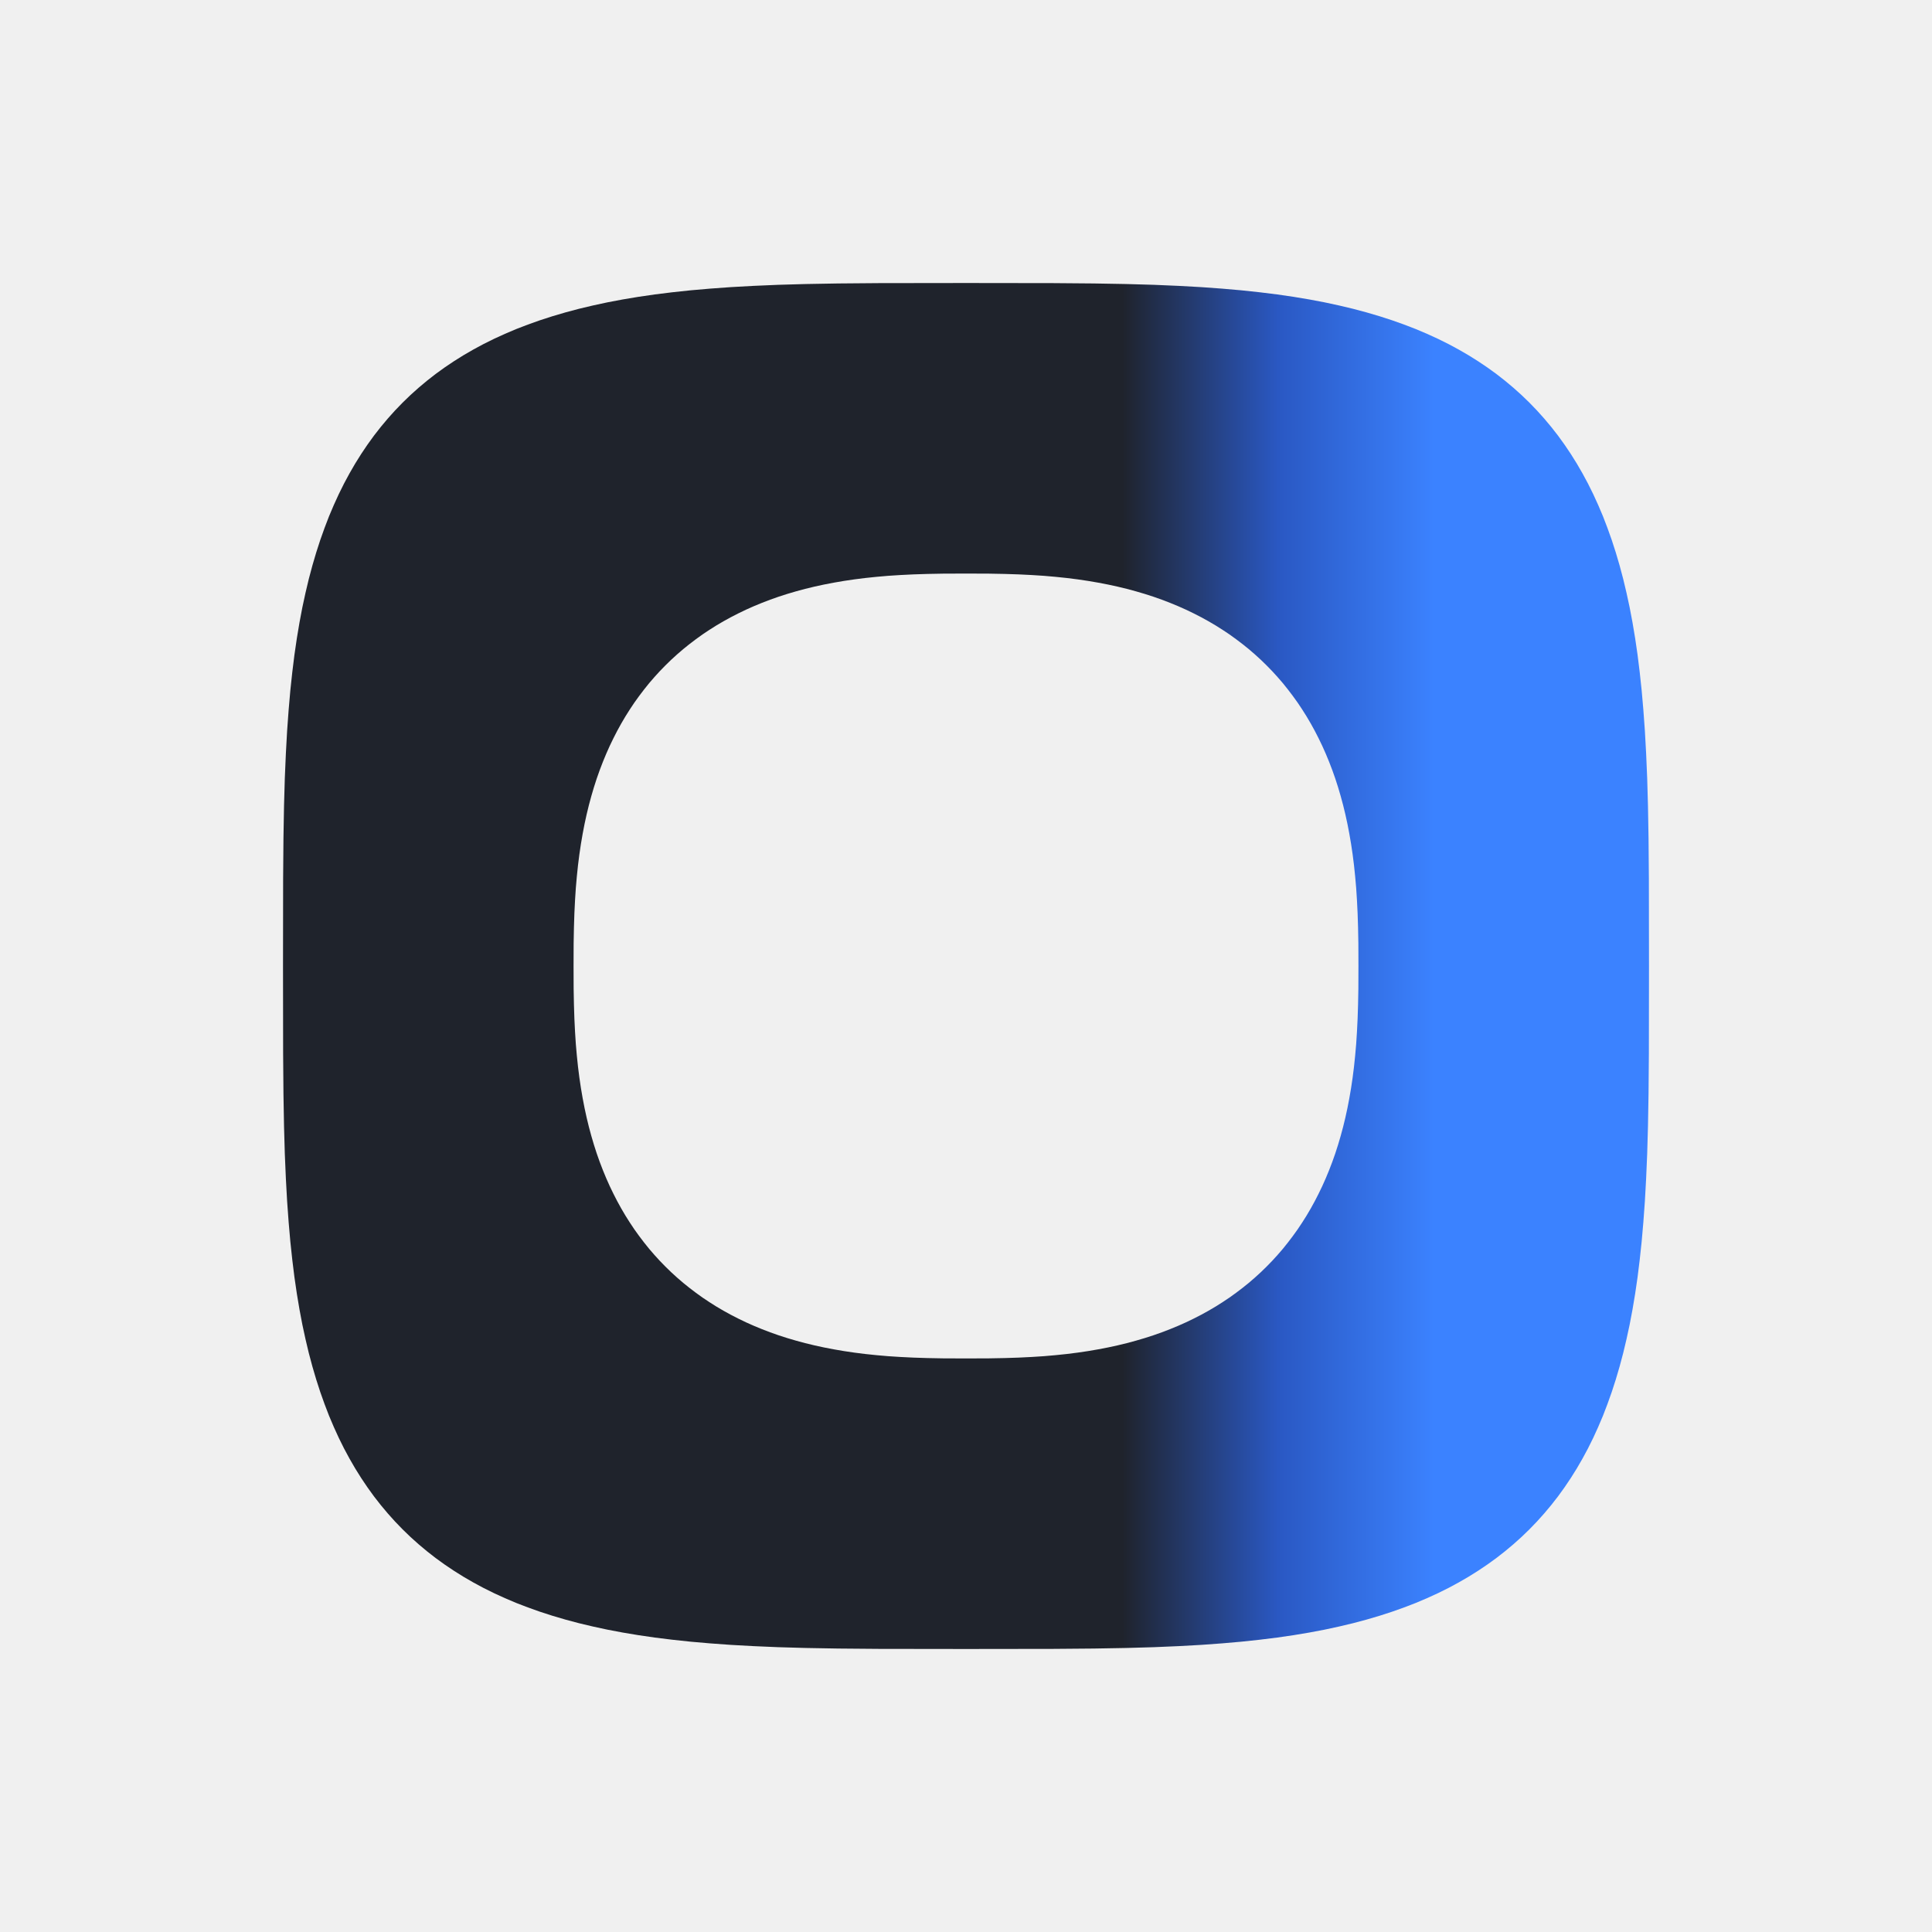
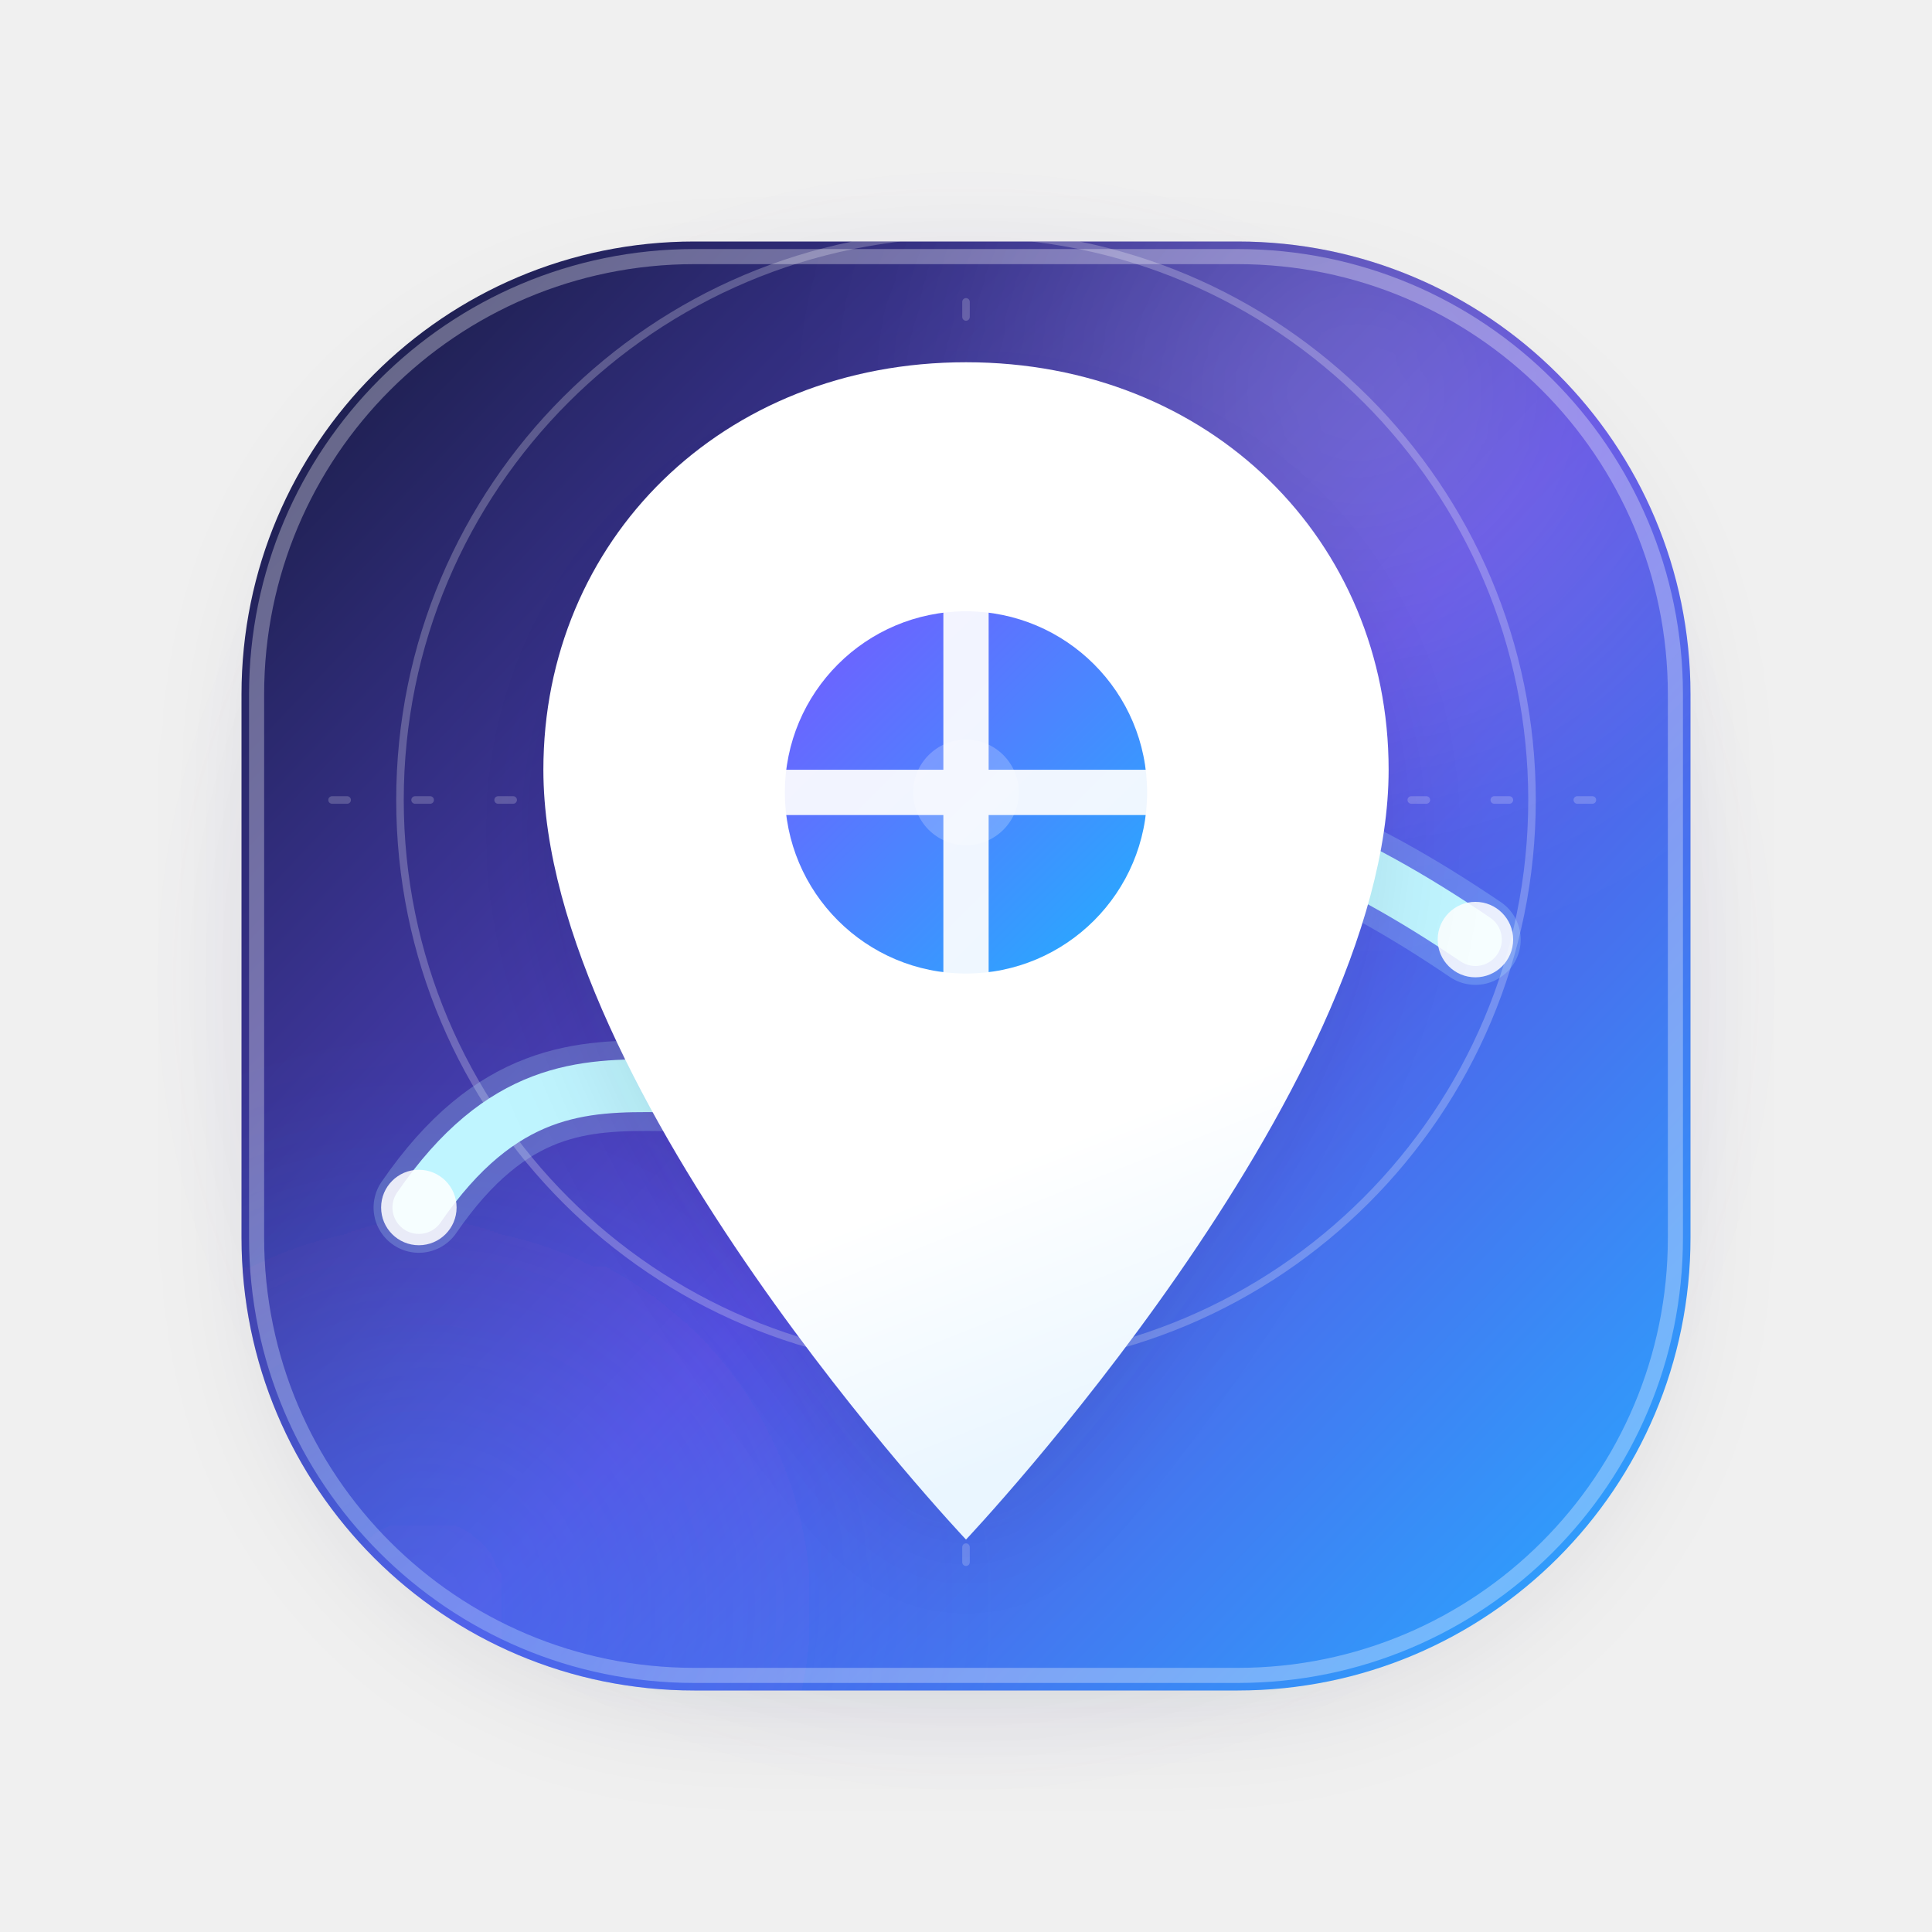
- <svg xmlns="http://www.w3.org/2000/svg" viewBox="0 0 512 512" fill="none">
+ <svg xmlns="http://www.w3.org/2000/svg" viewBox="0 0 512 512" fill="none" role="img" aria-labelledby="title desc">
  <style>
    .dark-mode { display: none; }
    @media (prefers-color-scheme: dark) {
      .light-mode { display: none; }
      .dark-mode { display: inline; }
    }
  </style>
  <defs>
-     <linearGradient id="grad-light" x1="68" y1="256" x2="444" y2="256" gradientUnits="userSpaceOnUse">
-       <stop offset="0%" stop-color="#1F232C" />
-       <stop offset="61%" stop-color="#1F232C" />
-       <stop offset="72%" stop-color="#2A58C3" />
-       <stop offset="83%" stop-color="#3B82FF" />
-       <stop offset="100%" stop-color="#3B82FF" />
+     <linearGradient id="tile-light" x1="74" y1="86" x2="438" y2="430" gradientUnits="userSpaceOnUse">
+       <stop offset="0" stop-color="#191C43" />
+       <stop offset="0.54" stop-color="#5B4BE2" />
+       <stop offset="1" stop-color="#2AA7FF" />
    </linearGradient>
-     <linearGradient id="grad-dark" x1="68" y1="256" x2="444" y2="256" gradientUnits="userSpaceOnUse">
-       <stop offset="0%" stop-color="#FFFFFF" />
-       <stop offset="61%" stop-color="#FFFFFF" />
-       <stop offset="72%" stop-color="#88B6FF" />
-       <stop offset="83%" stop-color="#3B82FF" />
-       <stop offset="100%" stop-color="#3B82FF" />
+     <linearGradient id="pin-light" x1="203" y1="104" x2="309" y2="372" gradientUnits="userSpaceOnUse">
+       <stop offset="0" stop-color="#FFFFFF" />
+       <stop offset="0.74" stop-color="#FFFFFF" />
+       <stop offset="1" stop-color="#EAF6FF" />
    </linearGradient>
+     <linearGradient id="core-light" x1="219" y1="169" x2="296" y2="247" gradientUnits="userSpaceOnUse">
+       <stop offset="0" stop-color="#6E61FF" />
+       <stop offset="1" stop-color="#2AA7FF" />
+     </linearGradient>
+     <radialGradient id="ambient-light" cx="50%" cy="50%" r="50%">
+       <stop offset="0" stop-color="#5B4BE2" stop-opacity=".20" />
+       <stop offset="1" stop-color="#5B4BE2" stop-opacity="0" />
+     </radialGradient>
+     <radialGradient id="shine-top-light" cx="50%" cy="50%" r="50%">
+       <stop offset="0" stop-color="#FFFFFF" stop-opacity=".20" />
+       <stop offset="1" stop-color="#FFFFFF" stop-opacity="0" />
+     </radialGradient>
+     <radialGradient id="shine-bottom-light" cx="50%" cy="50%" r="50%">
+       <stop offset="0" stop-color="#2AA7FF" stop-opacity=".30" />
+       <stop offset="1" stop-color="#2AA7FF" stop-opacity="0" />
+     </radialGradient>
+     <linearGradient id="tile-dark" x1="74" y1="86" x2="438" y2="430" gradientUnits="userSpaceOnUse">
+       <stop offset="0" stop-color="#050A1F" />
+       <stop offset="0.55" stop-color="#382AC8" />
+       <stop offset="1" stop-color="#00B8FF" />
+     </linearGradient>
+     <linearGradient id="pin-dark" x1="203" y1="104" x2="309" y2="372" gradientUnits="userSpaceOnUse">
+       <stop offset="0" stop-color="#FFFFFF" />
+       <stop offset="0.72" stop-color="#F8FAFC" />
+       <stop offset="1" stop-color="#DDF7FF" />
+     </linearGradient>
+     <linearGradient id="core-dark" x1="219" y1="169" x2="296" y2="247" gradientUnits="userSpaceOnUse">
+       <stop offset="0" stop-color="#8B5CF6" />
+       <stop offset="1" stop-color="#06B6D4" />
+     </linearGradient>
+     <radialGradient id="ambient-dark" cx="50%" cy="50%" r="50%">
+       <stop offset="0" stop-color="#00B8FF" stop-opacity=".26" />
+       <stop offset="1" stop-color="#00B8FF" stop-opacity="0" />
+     </radialGradient>
+     <radialGradient id="shine-top-dark" cx="50%" cy="50%" r="50%">
+       <stop offset="0" stop-color="#FFFFFF" stop-opacity=".14" />
+       <stop offset="1" stop-color="#FFFFFF" stop-opacity="0" />
+     </radialGradient>
+     <radialGradient id="shine-bottom-dark" cx="50%" cy="50%" r="50%">
+       <stop offset="0" stop-color="#00B8FF" stop-opacity=".34" />
+       <stop offset="1" stop-color="#00B8FF" stop-opacity="0" />
+     </radialGradient>
+     <clipPath id="tile-clip">
+       <rect x="64" y="64" width="384" height="384" rx="120" />
+     </clipPath>
+     <filter id="blur-soft" x="-60%" y="-60%" width="220%" height="220%">
+       <feGaussianBlur stdDeviation="18" />
+     </filter>
+     <filter id="blur-shadow" x="-40%" y="-40%" width="180%" height="180%">
+       <feGaussianBlur stdDeviation="18" />
+     </filter>
  </defs>
  <g class="light-mode">
-     <path d="M 436.97 232.92 L 436.88 222.09 L 436.73 213.53 L 436.52 206.19 L 436.24 199.65 L 435.91 193.68 L 435.51 188.16 L 435.06 182.99 L 434.54 178.13 L 433.97 173.52 L 433.33 169.14 L 432.63 164.96 L 431.87 160.95 L 431.04 157.11 L 430.16 153.41 L 429.21 149.85 L 428.20 146.42 L 427.13 143.11 L 425.99 139.91 L 424.80 136.81 L 423.53 133.82 L 422.21 130.93 L 420.82 128.13 L 419.36 125.42 L 417.84 122.80 L 416.25 120.26 L 414.60 117.81 L 412.88 115.43 L 411.09 113.14 L 409.23 110.92 L 407.30 108.77 L 405.30 106.70 L 403.23 104.70 L 401.08 102.77 L 398.86 100.91 L 396.57 99.12 L 394.19 97.40 L 391.74 95.75 L 389.20 94.16 L 386.58 92.64 L 383.87 91.18 L 381.07 89.79 L 378.18 88.47 L 375.19 87.20 L 372.09 86.01 L 368.89 84.87 L 365.58 83.80 L 362.15 82.79 L 358.59 81.84 L 354.89 80.96 L 351.05 80.13 L 347.04 79.37 L 342.86 78.67 L 338.48 78.03 L 333.87 77.46 L 329.01 76.94 L 323.84 76.49 L 318.32 76.09 L 312.35 75.76 L 305.81 75.48 L 298.47 75.27 L 289.91 75.12 L 279.08 75.03 L 256.00 75.00 L 232.92 75.03 L 222.09 75.12 L 213.53 75.27 L 206.19 75.48 L 199.65 75.76 L 193.68 76.09 L 188.16 76.49 L 182.99 76.94 L 178.13 77.46 L 173.52 78.03 L 169.14 78.67 L 164.96 79.37 L 160.95 80.13 L 157.11 80.96 L 153.41 81.84 L 149.85 82.79 L 146.42 83.80 L 143.11 84.87 L 139.91 86.01 L 136.81 87.20 L 133.82 88.47 L 130.93 89.79 L 128.13 91.18 L 125.42 92.64 L 122.80 94.16 L 120.26 95.75 L 117.81 97.40 L 115.43 99.12 L 113.14 100.91 L 110.92 102.77 L 108.77 104.70 L 106.70 106.70 L 104.70 108.77 L 102.77 110.92 L 100.91 113.14 L 99.12 115.43 L 97.40 117.81 L 95.75 120.26 L 94.16 122.80 L 92.64 125.42 L 91.18 128.13 L 89.79 130.93 L 88.47 133.82 L 87.20 136.81 L 86.01 139.91 L 84.87 143.11 L 83.80 146.42 L 82.79 149.85 L 81.84 153.41 L 80.96 157.11 L 80.13 160.95 L 79.37 164.96 L 78.67 169.14 L 78.03 173.52 L 77.46 178.13 L 76.94 182.99 L 76.49 188.16 L 76.09 193.68 L 75.76 199.65 L 75.48 206.19 L 75.27 213.53 L 75.12 222.09 L 75.03 232.92 L 75.00 256.00 L 75.03 279.08 L 75.12 289.91 L 75.27 298.47 L 75.48 305.81 L 75.76 312.35 L 76.09 318.32 L 76.49 323.84 L 76.94 329.01 L 77.46 333.87 L 78.03 338.48 L 78.67 342.86 L 79.37 347.04 L 80.13 351.05 L 80.96 354.89 L 81.84 358.59 L 82.79 362.15 L 83.80 365.58 L 84.87 368.89 L 86.01 372.09 L 87.20 375.19 L 88.47 378.18 L 89.79 381.07 L 91.18 383.87 L 92.64 386.58 L 94.16 389.20 L 95.75 391.74 L 97.40 394.19 L 99.12 396.57 L 100.91 398.86 L 102.77 401.08 L 104.70 403.23 L 106.70 405.30 L 108.77 407.30 L 110.92 409.23 L 113.14 411.09 L 115.43 412.88 L 117.81 414.60 L 120.26 416.25 L 122.80 417.84 L 125.42 419.36 L 128.13 420.82 L 130.93 422.21 L 133.82 423.53 L 136.81 424.80 L 139.91 425.99 L 143.11 427.13 L 146.42 428.20 L 149.85 429.21 L 153.41 430.16 L 157.11 431.04 L 160.95 431.87 L 164.96 432.63 L 169.14 433.33 L 173.52 433.97 L 178.13 434.54 L 182.99 435.06 L 188.16 435.51 L 193.68 435.91 L 199.65 436.24 L 206.19 436.52 L 213.53 436.73 L 222.09 436.88 L 232.92 436.97 L 256.00 437.00 L 279.08 436.97 L 289.91 436.88 L 298.47 436.73 L 305.81 436.52 L 312.35 436.24 L 318.32 435.91 L 323.84 435.51 L 329.01 435.06 L 333.87 434.54 L 338.48 433.97 L 342.86 433.33 L 347.04 432.63 L 351.05 431.87 L 354.89 431.04 L 358.59 430.16 L 362.15 429.21 L 365.58 428.20 L 368.89 427.13 L 372.09 425.99 L 375.19 424.80 L 378.18 423.53 L 381.07 422.21 L 383.87 420.82 L 386.58 419.36 L 389.20 417.84 L 391.74 416.25 L 394.19 414.60 L 396.57 412.88 L 398.86 411.09 L 401.08 409.23 L 403.23 407.30 L 405.30 405.30 L 407.30 403.23 L 409.23 401.08 L 411.09 398.86 L 412.88 396.57 L 414.60 394.19 L 416.25 391.74 L 417.84 389.20 L 419.36 386.58 L 420.82 383.87 L 422.21 381.07 L 423.53 378.18 L 424.80 375.19 L 425.99 372.09 L 427.13 368.89 L 428.20 365.58 L 429.21 362.15 L 430.16 358.59 L 431.04 354.89 L 431.87 351.05 L 432.63 347.04 L 433.33 342.86 L 433.97 338.48 L 434.54 333.87 L 435.06 329.01 L 435.51 323.84 L 435.91 318.32 L 436.24 312.35 L 436.52 305.81 L 436.73 298.47 L 436.88 289.91 L 436.97 279.08 L 437.00 256.00 Z M 359.98 262.00 L 359.90 266.23 L 359.78 269.97 L 359.61 273.42 L 359.40 276.67 L 359.13 279.76 L 358.82 282.73 L 358.46 285.58 L 358.05 288.35 L 357.59 291.03 L 357.09 293.63 L 356.54 296.16 L 355.94 298.63 L 355.29 301.04 L 354.60 303.38 L 353.86 305.68 L 353.07 307.91 L 352.23 310.10 L 351.35 312.23 L 350.42 314.32 L 349.44 316.35 L 348.42 318.34 L 347.35 320.28 L 346.24 322.17 L 345.07 324.02 L 343.87 325.82 L 342.61 327.57 L 341.31 329.28 L 339.97 330.95 L 338.58 332.56 L 337.14 334.14 L 335.66 335.66 L 334.14 337.14 L 332.56 338.58 L 330.95 339.97 L 329.28 341.31 L 327.57 342.61 L 325.82 343.87 L 324.02 345.07 L 322.17 346.24 L 320.28 347.35 L 318.34 348.42 L 316.35 349.44 L 314.32 350.42 L 312.23 351.35 L 310.10 352.23 L 307.91 353.07 L 305.68 353.86 L 303.38 354.60 L 301.04 355.29 L 298.63 355.94 L 296.16 356.54 L 293.63 357.09 L 291.03 357.59 L 288.35 358.05 L 285.58 358.46 L 282.73 358.82 L 279.76 359.13 L 276.67 359.40 L 273.42 359.61 L 269.97 359.78 L 266.23 359.90 L 262.00 359.98 L 256.00 360.00 L 250.00 359.98 L 245.77 359.90 L 242.03 359.78 L 238.58 359.61 L 235.33 359.40 L 232.24 359.13 L 229.27 358.82 L 226.42 358.46 L 223.65 358.05 L 220.97 357.59 L 218.37 357.09 L 215.84 356.54 L 213.37 355.94 L 210.96 355.29 L 208.62 354.60 L 206.32 353.86 L 204.09 353.07 L 201.90 352.23 L 199.77 351.35 L 197.68 350.42 L 195.65 349.44 L 193.66 348.42 L 191.72 347.35 L 189.83 346.24 L 187.98 345.07 L 186.18 343.87 L 184.43 342.61 L 182.72 341.31 L 181.05 339.97 L 179.44 338.58 L 177.86 337.14 L 176.34 335.66 L 174.86 334.14 L 173.42 332.56 L 172.03 330.95 L 170.69 329.28 L 169.39 327.57 L 168.13 325.82 L 166.93 324.02 L 165.76 322.17 L 164.65 320.28 L 163.58 318.34 L 162.56 316.35 L 161.58 314.32 L 160.65 312.23 L 159.77 310.10 L 158.93 307.91 L 158.14 305.68 L 157.40 303.38 L 156.71 301.04 L 156.06 298.63 L 155.46 296.16 L 154.91 293.63 L 154.41 291.03 L 153.95 288.35 L 153.54 285.58 L 153.18 282.73 L 152.87 279.76 L 152.60 276.67 L 152.39 273.42 L 152.22 269.97 L 152.10 266.23 L 152.02 262.00 L 152.00 256.00 L 152.02 250.00 L 152.10 245.77 L 152.22 242.03 L 152.39 238.58 L 152.60 235.33 L 152.87 232.24 L 153.18 229.27 L 153.54 226.42 L 153.95 223.65 L 154.41 220.97 L 154.91 218.37 L 155.46 215.84 L 156.06 213.37 L 156.71 210.96 L 157.40 208.62 L 158.14 206.32 L 158.93 204.09 L 159.77 201.90 L 160.65 199.77 L 161.58 197.68 L 162.56 195.65 L 163.58 193.66 L 164.65 191.72 L 165.76 189.83 L 166.93 187.98 L 168.13 186.18 L 169.39 184.43 L 170.69 182.72 L 172.03 181.05 L 173.42 179.44 L 174.86 177.86 L 176.34 176.34 L 177.86 174.86 L 179.44 173.42 L 181.05 172.03 L 182.72 170.69 L 184.43 169.39 L 186.18 168.13 L 187.98 166.93 L 189.83 165.76 L 191.72 164.65 L 193.66 163.58 L 195.65 162.56 L 197.68 161.58 L 199.77 160.65 L 201.90 159.77 L 204.09 158.93 L 206.32 158.14 L 208.62 157.40 L 210.96 156.71 L 213.37 156.06 L 215.84 155.46 L 218.37 154.91 L 220.97 154.41 L 223.65 153.95 L 226.42 153.54 L 229.27 153.18 L 232.24 152.87 L 235.33 152.60 L 238.58 152.39 L 242.03 152.22 L 245.77 152.10 L 250.00 152.02 L 256.00 152.00 L 262.00 152.02 L 266.23 152.10 L 269.97 152.22 L 273.42 152.39 L 276.67 152.60 L 279.76 152.87 L 282.73 153.18 L 285.58 153.54 L 288.35 153.95 L 291.03 154.41 L 293.63 154.91 L 296.16 155.46 L 298.63 156.06 L 301.04 156.71 L 303.38 157.40 L 305.68 158.14 L 307.91 158.93 L 310.10 159.77 L 312.23 160.65 L 314.32 161.58 L 316.35 162.56 L 318.34 163.58 L 320.28 164.65 L 322.17 165.76 L 324.02 166.93 L 325.82 168.13 L 327.57 169.39 L 329.28 170.69 L 330.95 172.03 L 332.56 173.42 L 334.14 174.86 L 335.66 176.34 L 337.14 177.86 L 338.58 179.44 L 339.97 181.05 L 341.31 182.72 L 342.61 184.43 L 343.87 186.18 L 345.07 187.98 L 346.24 189.83 L 347.35 191.72 L 348.42 193.66 L 349.44 195.65 L 350.42 197.68 L 351.35 199.77 L 352.23 201.90 L 353.07 204.09 L 353.86 206.32 L 354.60 208.62 L 355.29 210.96 L 355.94 213.37 L 356.54 215.84 L 357.09 218.37 L 357.59 220.97 L 358.05 223.65 L 358.46 226.42 L 358.82 229.27 L 359.13 232.24 L 359.40 235.33 L 359.61 238.58 L 359.78 242.03 L 359.90 245.77 L 359.98 250.00 L 360.00 256.00 Z" fill="url(#grad-light)" fill-rule="evenodd" />
+     <circle cx="256" cy="260" r="216" fill="url(#ambient-light)" />
+     <rect x="78" y="88" width="356" height="356" rx="112" fill="#0F172A" opacity=".16" filter="url(#blur-shadow)" />
+     <rect x="64" y="64" width="384" height="384" rx="120" fill="url(#tile-light)" />
+     <rect x="68" y="68" width="376" height="376" rx="116" stroke="#FFFFFF" stroke-opacity=".32" stroke-width="4" />
+     <g clip-path="url(#tile-clip)">
+       <circle cx="360" cy="104" r="132" fill="url(#shine-top-light)" filter="url(#blur-soft)" />
+       <circle cx="112" cy="426" r="140" fill="url(#shine-bottom-light)" filter="url(#blur-soft)" />
+       <circle cx="256" cy="212" r="150" stroke="#FFFFFF" stroke-opacity=".24" stroke-width="2" />
+       <circle cx="256" cy="212" r="94" stroke="#FFFFFF" stroke-opacity=".24" stroke-width="2" />
+       <path d="M256 80v350M88 212h336" stroke="#FFFFFF" stroke-opacity=".20" stroke-width="2" stroke-linecap="round" stroke-dasharray="4 18" />
+       <path d="M111 320C155 256 197 318 237 260C278 202 323 203 391 249" stroke="#BFF5FF" stroke-opacity=".22" stroke-width="24" stroke-linecap="round" stroke-linejoin="round" />
+       <path d="M111 320C155 256 197 318 237 260C278 202 323 203 391 249" stroke="#BFF5FF" stroke-width="14" stroke-linecap="round" stroke-linejoin="round" />
+       <circle cx="111" cy="320" r="10" fill="#FFFFFF" fill-opacity=".86" />
+       <circle cx="391" cy="249" r="10" fill="#FFFFFF" fill-opacity=".86" />
+     </g>
+     <path d="M256 106C197.2 106 154 149 154 204C154 282 256 392 256 392C256 392 358 282 358 204C358 149 314.8 106 256 106Z" fill="#111827" opacity=".16" transform="translate(0 16)" filter="url(#blur-shadow)" />
+     <path d="M256 96C191.2 96 144 143.3 144 204C144 289.5 256 408 256 408C256 408 368 289.5 368 204C368 143.3 320.8 96 256 96Z" fill="url(#pin-light)" />
+     <circle cx="256" cy="210" r="86" stroke="#FFFFFF" stroke-opacity=".48" stroke-width="12" />
+     <circle cx="256" cy="210" r="48" fill="url(#core-light)" />
+     <path d="M256 152v116M198 210h116" stroke="#FFFFFF" stroke-opacity=".92" stroke-width="12" stroke-linecap="round" />
+     <circle cx="256" cy="210" r="14" fill="#FFFFFF" fill-opacity=".22" />
  </g>
  <g class="dark-mode">
-     <path d="M 436.97 232.92 L 436.88 222.09 L 436.73 213.53 L 436.52 206.19 L 436.24 199.65 L 435.91 193.68 L 435.51 188.16 L 435.06 182.99 L 434.54 178.13 L 433.97 173.52 L 433.33 169.14 L 432.63 164.96 L 431.87 160.95 L 431.04 157.11 L 430.16 153.41 L 429.21 149.85 L 428.20 146.42 L 427.13 143.11 L 425.99 139.91 L 424.80 136.81 L 423.53 133.82 L 422.21 130.93 L 420.82 128.13 L 419.36 125.42 L 417.84 122.80 L 416.25 120.26 L 414.60 117.81 L 412.88 115.43 L 411.09 113.14 L 409.23 110.92 L 407.30 108.77 L 405.30 106.70 L 403.23 104.70 L 401.08 102.77 L 398.86 100.91 L 396.57 99.12 L 394.19 97.40 L 391.74 95.75 L 389.20 94.16 L 386.58 92.64 L 383.87 91.18 L 381.07 89.79 L 378.18 88.47 L 375.19 87.20 L 372.09 86.01 L 368.89 84.87 L 365.58 83.80 L 362.15 82.79 L 358.59 81.84 L 354.89 80.96 L 351.05 80.13 L 347.04 79.37 L 342.86 78.67 L 338.48 78.03 L 333.87 77.46 L 329.01 76.94 L 323.84 76.49 L 318.32 76.09 L 312.35 75.76 L 305.81 75.48 L 298.47 75.27 L 289.91 75.12 L 279.08 75.03 L 256.00 75.00 L 232.92 75.03 L 222.09 75.12 L 213.53 75.27 L 206.19 75.48 L 199.65 75.76 L 193.68 76.09 L 188.16 76.49 L 182.99 76.94 L 178.13 77.46 L 173.52 78.03 L 169.14 78.67 L 164.96 79.37 L 160.95 80.13 L 157.11 80.96 L 153.41 81.84 L 149.85 82.79 L 146.42 83.80 L 143.11 84.87 L 139.91 86.01 L 136.81 87.20 L 133.82 88.47 L 130.93 89.79 L 128.13 91.18 L 125.42 92.64 L 122.80 94.16 L 120.26 95.75 L 117.81 97.40 L 115.43 99.12 L 113.14 100.91 L 110.92 102.77 L 108.77 104.70 L 106.70 106.70 L 104.70 108.77 L 102.77 110.92 L 100.91 113.14 L 99.12 115.43 L 97.40 117.81 L 95.75 120.26 L 94.16 122.80 L 92.64 125.42 L 91.18 128.13 L 89.79 130.93 L 88.47 133.82 L 87.20 136.81 L 86.01 139.91 L 84.87 143.11 L 83.80 146.42 L 82.79 149.85 L 81.84 153.41 L 80.96 157.11 L 80.13 160.95 L 79.37 164.96 L 78.67 169.14 L 78.03 173.52 L 77.46 178.13 L 76.94 182.99 L 76.49 188.16 L 76.09 193.68 L 75.76 199.65 L 75.48 206.19 L 75.27 213.53 L 75.12 222.09 L 75.03 232.92 L 75.00 256.00 L 75.03 279.08 L 75.12 289.91 L 75.27 298.47 L 75.48 305.81 L 75.76 312.35 L 76.09 318.32 L 76.49 323.84 L 76.94 329.01 L 77.46 333.87 L 78.03 338.48 L 78.67 342.86 L 79.37 347.04 L 80.13 351.05 L 80.96 354.89 L 81.84 358.59 L 82.79 362.15 L 83.80 365.58 L 84.87 368.89 L 86.01 372.09 L 87.20 375.19 L 88.47 378.18 L 89.79 381.07 L 91.18 383.87 L 92.64 386.58 L 94.16 389.20 L 95.75 391.74 L 97.40 394.19 L 99.12 396.57 L 100.91 398.86 L 102.77 401.08 L 104.70 403.23 L 106.70 405.30 L 108.77 407.30 L 110.92 409.23 L 113.14 411.09 L 115.43 412.88 L 117.81 414.60 L 120.26 416.25 L 122.80 417.84 L 125.42 419.36 L 128.13 420.82 L 130.93 422.21 L 133.82 423.53 L 136.81 424.80 L 139.91 425.99 L 143.11 427.13 L 146.42 428.20 L 149.85 429.21 L 153.41 430.16 L 157.11 431.04 L 160.95 431.87 L 164.96 432.63 L 169.14 433.33 L 173.52 433.97 L 178.13 434.54 L 182.99 435.06 L 188.16 435.51 L 193.68 435.91 L 199.65 436.24 L 206.19 436.52 L 213.53 436.73 L 222.09 436.88 L 232.92 436.97 L 256.00 437.00 L 279.08 436.97 L 289.91 436.88 L 298.47 436.73 L 305.81 436.52 L 312.35 436.24 L 318.32 435.91 L 323.84 435.51 L 329.01 435.06 L 333.87 434.54 L 338.48 433.97 L 342.86 433.33 L 347.04 432.63 L 351.05 431.87 L 354.89 431.04 L 358.59 430.16 L 362.15 429.21 L 365.58 428.20 L 368.89 427.13 L 372.09 425.99 L 375.19 424.80 L 378.18 423.53 L 381.07 422.21 L 383.87 420.82 L 386.58 419.36 L 389.20 417.84 L 391.74 416.25 L 394.19 414.60 L 396.57 412.88 L 398.86 411.09 L 401.08 409.23 L 403.23 407.30 L 405.30 405.30 L 407.30 403.23 L 409.23 401.08 L 411.09 398.86 L 412.88 396.57 L 414.60 394.19 L 416.25 391.74 L 417.84 389.20 L 419.36 386.58 L 420.82 383.87 L 422.21 381.07 L 423.53 378.18 L 424.80 375.19 L 425.99 372.09 L 427.13 368.89 L 428.20 365.58 L 429.21 362.15 L 430.16 358.59 L 431.04 354.89 L 431.87 351.05 L 432.63 347.04 L 433.33 342.86 L 433.97 338.48 L 434.54 333.87 L 435.06 329.01 L 435.51 323.84 L 435.91 318.32 L 436.24 312.35 L 436.52 305.81 L 436.73 298.47 L 436.88 289.91 L 436.97 279.08 L 437.00 256.00 Z M 359.98 262.00 L 359.90 266.23 L 359.78 269.97 L 359.61 273.42 L 359.40 276.67 L 359.13 279.76 L 358.82 282.73 L 358.46 285.58 L 358.05 288.35 L 357.59 291.03 L 357.09 293.63 L 356.54 296.16 L 355.94 298.63 L 355.29 301.04 L 354.60 303.38 L 353.86 305.68 L 353.07 307.91 L 352.23 310.10 L 351.35 312.23 L 350.42 314.32 L 349.44 316.35 L 348.42 318.34 L 347.35 320.28 L 346.24 322.17 L 345.07 324.02 L 343.87 325.82 L 342.61 327.57 L 341.31 329.28 L 339.97 330.95 L 338.58 332.56 L 337.14 334.14 L 335.66 335.66 L 334.14 337.14 L 332.56 338.58 L 330.95 339.97 L 329.28 341.31 L 327.57 342.61 L 325.82 343.87 L 324.02 345.07 L 322.17 346.24 L 320.28 347.35 L 318.34 348.42 L 316.35 349.44 L 314.32 350.42 L 312.23 351.35 L 310.10 352.23 L 307.91 353.07 L 305.68 353.86 L 303.38 354.60 L 301.04 355.29 L 298.63 355.94 L 296.16 356.54 L 293.63 357.09 L 291.03 357.59 L 288.35 358.05 L 285.58 358.46 L 282.73 358.82 L 279.76 359.13 L 276.67 359.40 L 273.42 359.61 L 269.97 359.78 L 266.23 359.90 L 262.00 359.98 L 256.00 360.00 L 250.00 359.98 L 245.77 359.90 L 242.03 359.78 L 238.58 359.61 L 235.33 359.40 L 232.24 359.13 L 229.27 358.82 L 226.42 358.46 L 223.65 358.05 L 220.97 357.59 L 218.37 357.09 L 215.84 356.54 L 213.37 355.94 L 210.96 355.29 L 208.62 354.60 L 206.32 353.86 L 204.09 353.07 L 201.90 352.23 L 199.77 351.35 L 197.68 350.42 L 195.65 349.44 L 193.66 348.42 L 191.72 347.35 L 189.83 346.24 L 187.98 345.07 L 186.18 343.87 L 184.43 342.61 L 182.72 341.31 L 181.05 339.97 L 179.44 338.58 L 177.86 337.14 L 176.34 335.66 L 174.86 334.14 L 173.42 332.56 L 172.03 330.95 L 170.69 329.28 L 169.39 327.57 L 168.13 325.82 L 166.93 324.02 L 165.76 322.17 L 164.65 320.28 L 163.58 318.34 L 162.56 316.35 L 161.58 314.32 L 160.65 312.23 L 159.77 310.10 L 158.93 307.91 L 158.14 305.68 L 157.40 303.38 L 156.71 301.04 L 156.06 298.63 L 155.46 296.16 L 154.91 293.63 L 154.41 291.03 L 153.95 288.35 L 153.54 285.58 L 153.18 282.73 L 152.87 279.76 L 152.60 276.67 L 152.39 273.42 L 152.22 269.97 L 152.10 266.23 L 152.02 262.00 L 152.00 256.00 L 152.02 250.00 L 152.10 245.77 L 152.22 242.03 L 152.39 238.58 L 152.60 235.33 L 152.87 232.24 L 153.18 229.27 L 153.54 226.42 L 153.95 223.65 L 154.41 220.97 L 154.91 218.37 L 155.46 215.84 L 156.06 213.37 L 156.71 210.96 L 157.40 208.62 L 158.14 206.32 L 158.93 204.09 L 159.77 201.90 L 160.65 199.77 L 161.58 197.68 L 162.56 195.65 L 163.58 193.66 L 164.65 191.72 L 165.76 189.83 L 166.93 187.98 L 168.13 186.18 L 169.39 184.43 L 170.69 182.72 L 172.03 181.05 L 173.42 179.44 L 174.86 177.86 L 176.34 176.34 L 177.86 174.86 L 179.44 173.42 L 181.05 172.03 L 182.72 170.69 L 184.43 169.39 L 186.18 168.13 L 187.98 166.93 L 189.83 165.76 L 191.72 164.65 L 193.66 163.58 L 195.65 162.56 L 197.68 161.58 L 199.77 160.65 L 201.90 159.77 L 204.09 158.93 L 206.32 158.14 L 208.62 157.40 L 210.96 156.71 L 213.37 156.06 L 215.84 155.46 L 218.37 154.91 L 220.97 154.41 L 223.65 153.95 L 226.42 153.54 L 229.27 153.18 L 232.24 152.87 L 235.33 152.60 L 238.58 152.39 L 242.03 152.22 L 245.77 152.10 L 250.00 152.02 L 256.00 152.00 L 262.00 152.02 L 266.23 152.10 L 269.97 152.22 L 273.42 152.39 L 276.67 152.60 L 279.76 152.87 L 282.73 153.18 L 285.58 153.54 L 288.35 153.95 L 291.03 154.41 L 293.63 154.91 L 296.16 155.46 L 298.63 156.06 L 301.04 156.71 L 303.38 157.40 L 305.68 158.14 L 307.91 158.93 L 310.10 159.77 L 312.23 160.65 L 314.32 161.58 L 316.35 162.56 L 318.34 163.58 L 320.28 164.65 L 322.17 165.76 L 324.02 166.93 L 325.82 168.13 L 327.57 169.39 L 329.28 170.69 L 330.95 172.03 L 332.56 173.42 L 334.14 174.86 L 335.66 176.34 L 337.14 177.86 L 338.58 179.44 L 339.97 181.05 L 341.31 182.72 L 342.61 184.43 L 343.87 186.18 L 345.07 187.98 L 346.24 189.83 L 347.35 191.72 L 348.42 193.66 L 349.44 195.65 L 350.42 197.68 L 351.35 199.77 L 352.23 201.90 L 353.07 204.09 L 353.86 206.32 L 354.60 208.62 L 355.29 210.96 L 355.94 213.37 L 356.54 215.84 L 357.09 218.37 L 357.59 220.97 L 358.05 223.65 L 358.46 226.42 L 358.82 229.27 L 359.13 232.24 L 359.40 235.33 L 359.61 238.58 L 359.78 242.03 L 359.90 245.77 L 359.98 250.00 L 360.00 256.00 Z" fill="url(#grad-dark)" fill-rule="evenodd" />
+     <circle cx="256" cy="260" r="216" fill="url(#ambient-dark)" />
+     <rect x="78" y="88" width="356" height="356" rx="112" fill="#000000" opacity=".36" filter="url(#blur-shadow)" />
+     <rect x="64" y="64" width="384" height="384" rx="120" fill="url(#tile-dark)" />
+     <rect x="68" y="68" width="376" height="376" rx="116" stroke="#BFF5FF" stroke-opacity=".38" stroke-width="4" />
+     <g clip-path="url(#tile-clip)">
+       <circle cx="360" cy="104" r="132" fill="url(#shine-top-dark)" filter="url(#blur-soft)" />
+       <circle cx="112" cy="426" r="140" fill="url(#shine-bottom-dark)" filter="url(#blur-soft)" />
+       <circle cx="256" cy="212" r="150" stroke="#BFF5FF" stroke-opacity=".20" stroke-width="2" />
+       <circle cx="256" cy="212" r="94" stroke="#BFF5FF" stroke-opacity=".20" stroke-width="2" />
+       <path d="M256 80v350M88 212h336" stroke="#DDF7FF" stroke-opacity=".18" stroke-width="2" stroke-linecap="round" stroke-dasharray="4 18" />
+       <path d="M111 320C155 256 197 318 237 260C278 202 323 203 391 249" stroke="#67E8F9" stroke-opacity=".22" stroke-width="24" stroke-linecap="round" stroke-linejoin="round" />
+       <path d="M111 320C155 256 197 318 237 260C278 202 323 203 391 249" stroke="#67E8F9" stroke-width="14" stroke-linecap="round" stroke-linejoin="round" />
+       <circle cx="111" cy="320" r="10" fill="#E2F5FF" fill-opacity=".90" />
+       <circle cx="391" cy="249" r="10" fill="#E2F5FF" fill-opacity=".90" />
+     </g>
+     <path d="M256 106C197.2 106 154 149 154 204C154 282 256 392 256 392C256 392 358 282 358 204C358 149 314.8 106 256 106Z" fill="#000000" opacity=".34" transform="translate(0 18)" filter="url(#blur-shadow)" />
+     <path d="M256 96C191.2 96 144 143.3 144 204C144 289.5 256 408 256 408C256 408 368 289.5 368 204C368 143.3 320.8 96 256 96Z" fill="url(#pin-dark)" />
+     <circle cx="256" cy="210" r="86" stroke="#67E8F9" stroke-opacity=".56" stroke-width="12" />
+     <circle cx="256" cy="210" r="48" fill="url(#core-dark)" />
+     <path d="M256 152v116M198 210h116" stroke="#FFFFFF" stroke-opacity=".96" stroke-width="12" stroke-linecap="round" />
+     <circle cx="256" cy="210" r="14" fill="#FFFFFF" fill-opacity=".24" />
  </g>
</svg>
